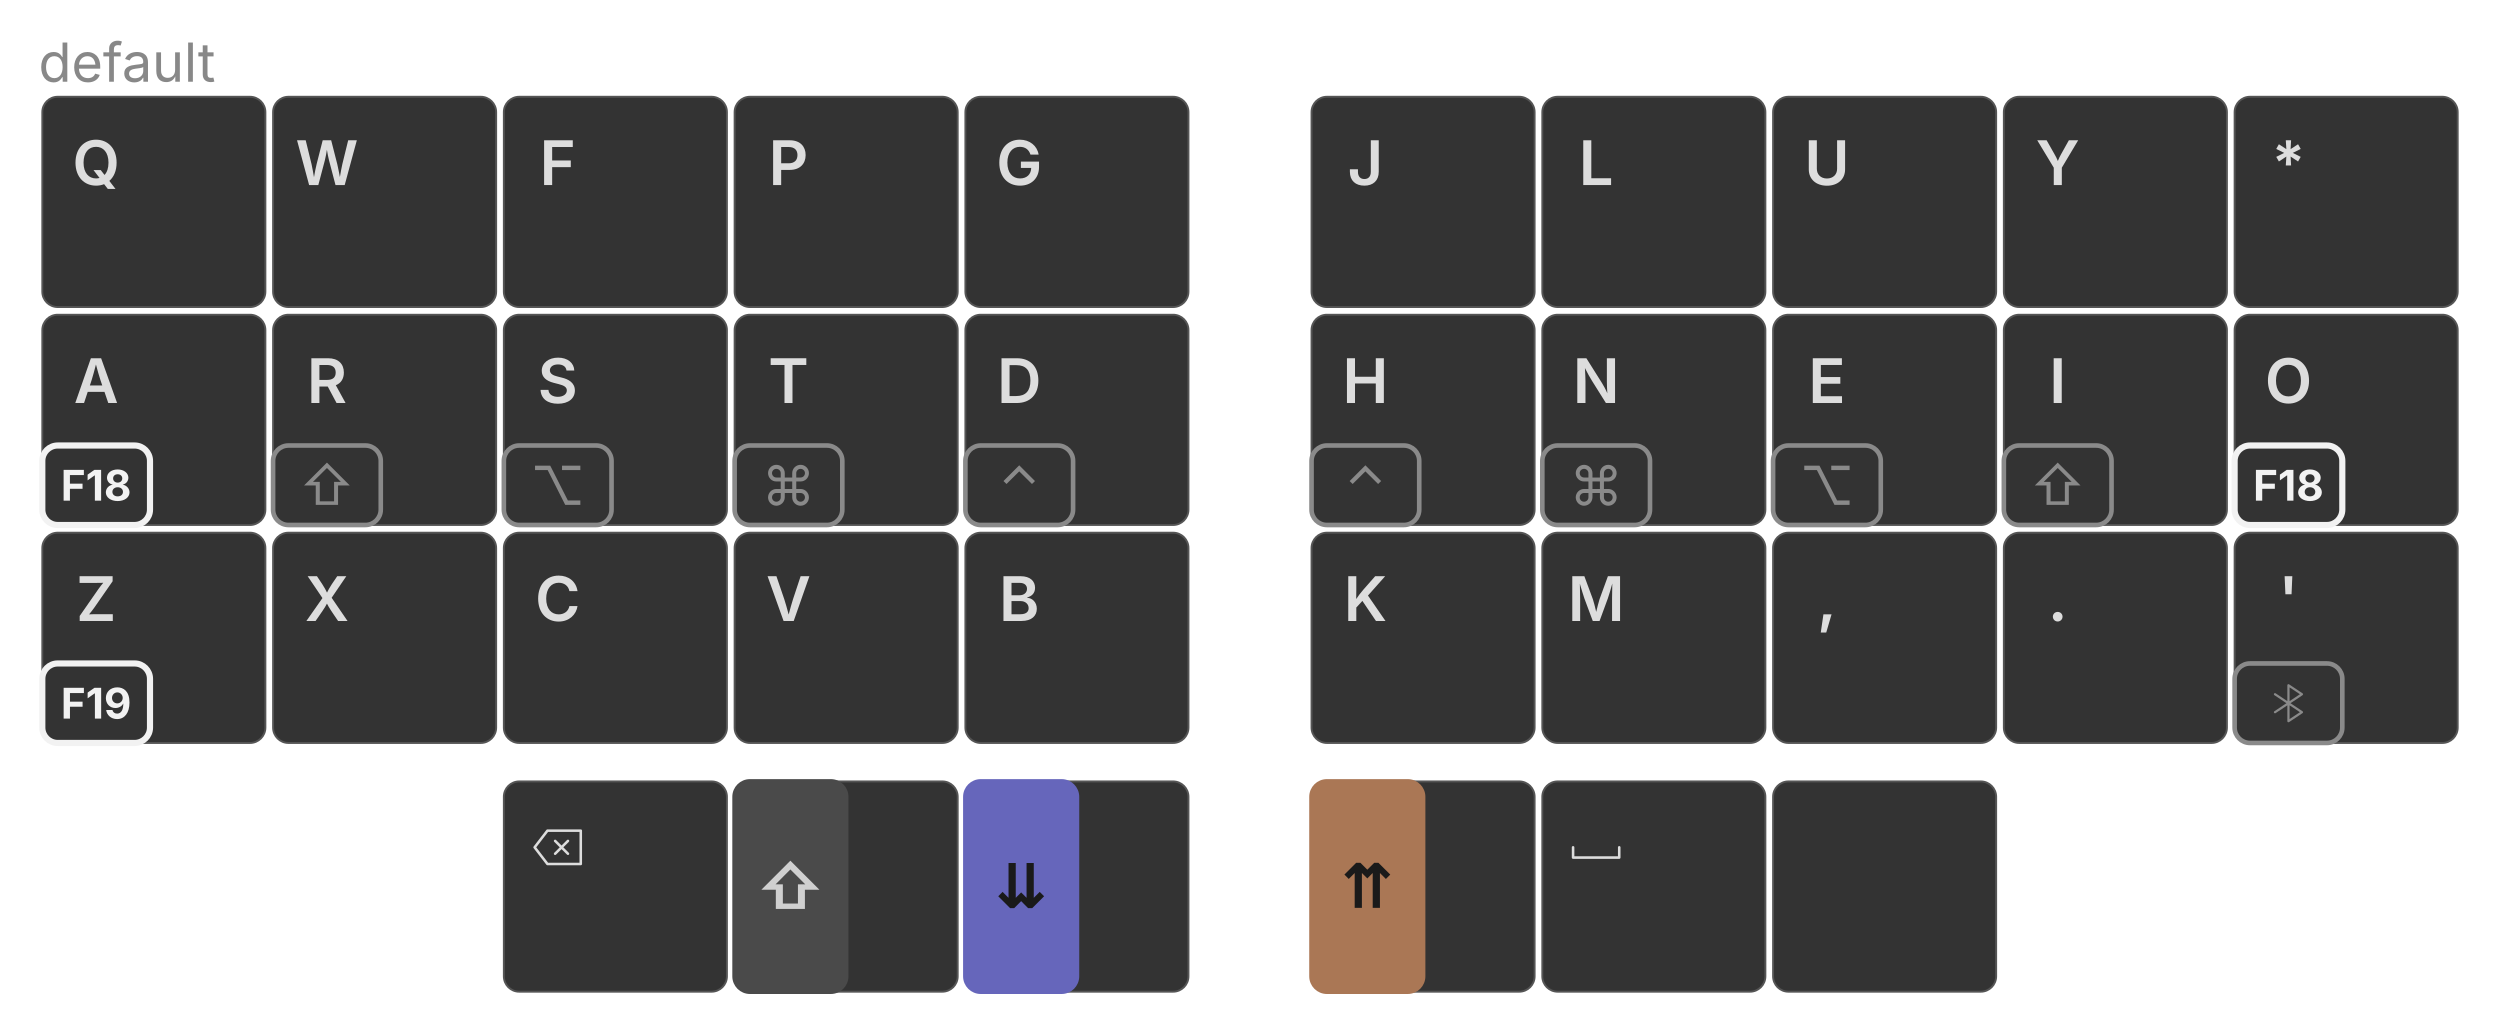
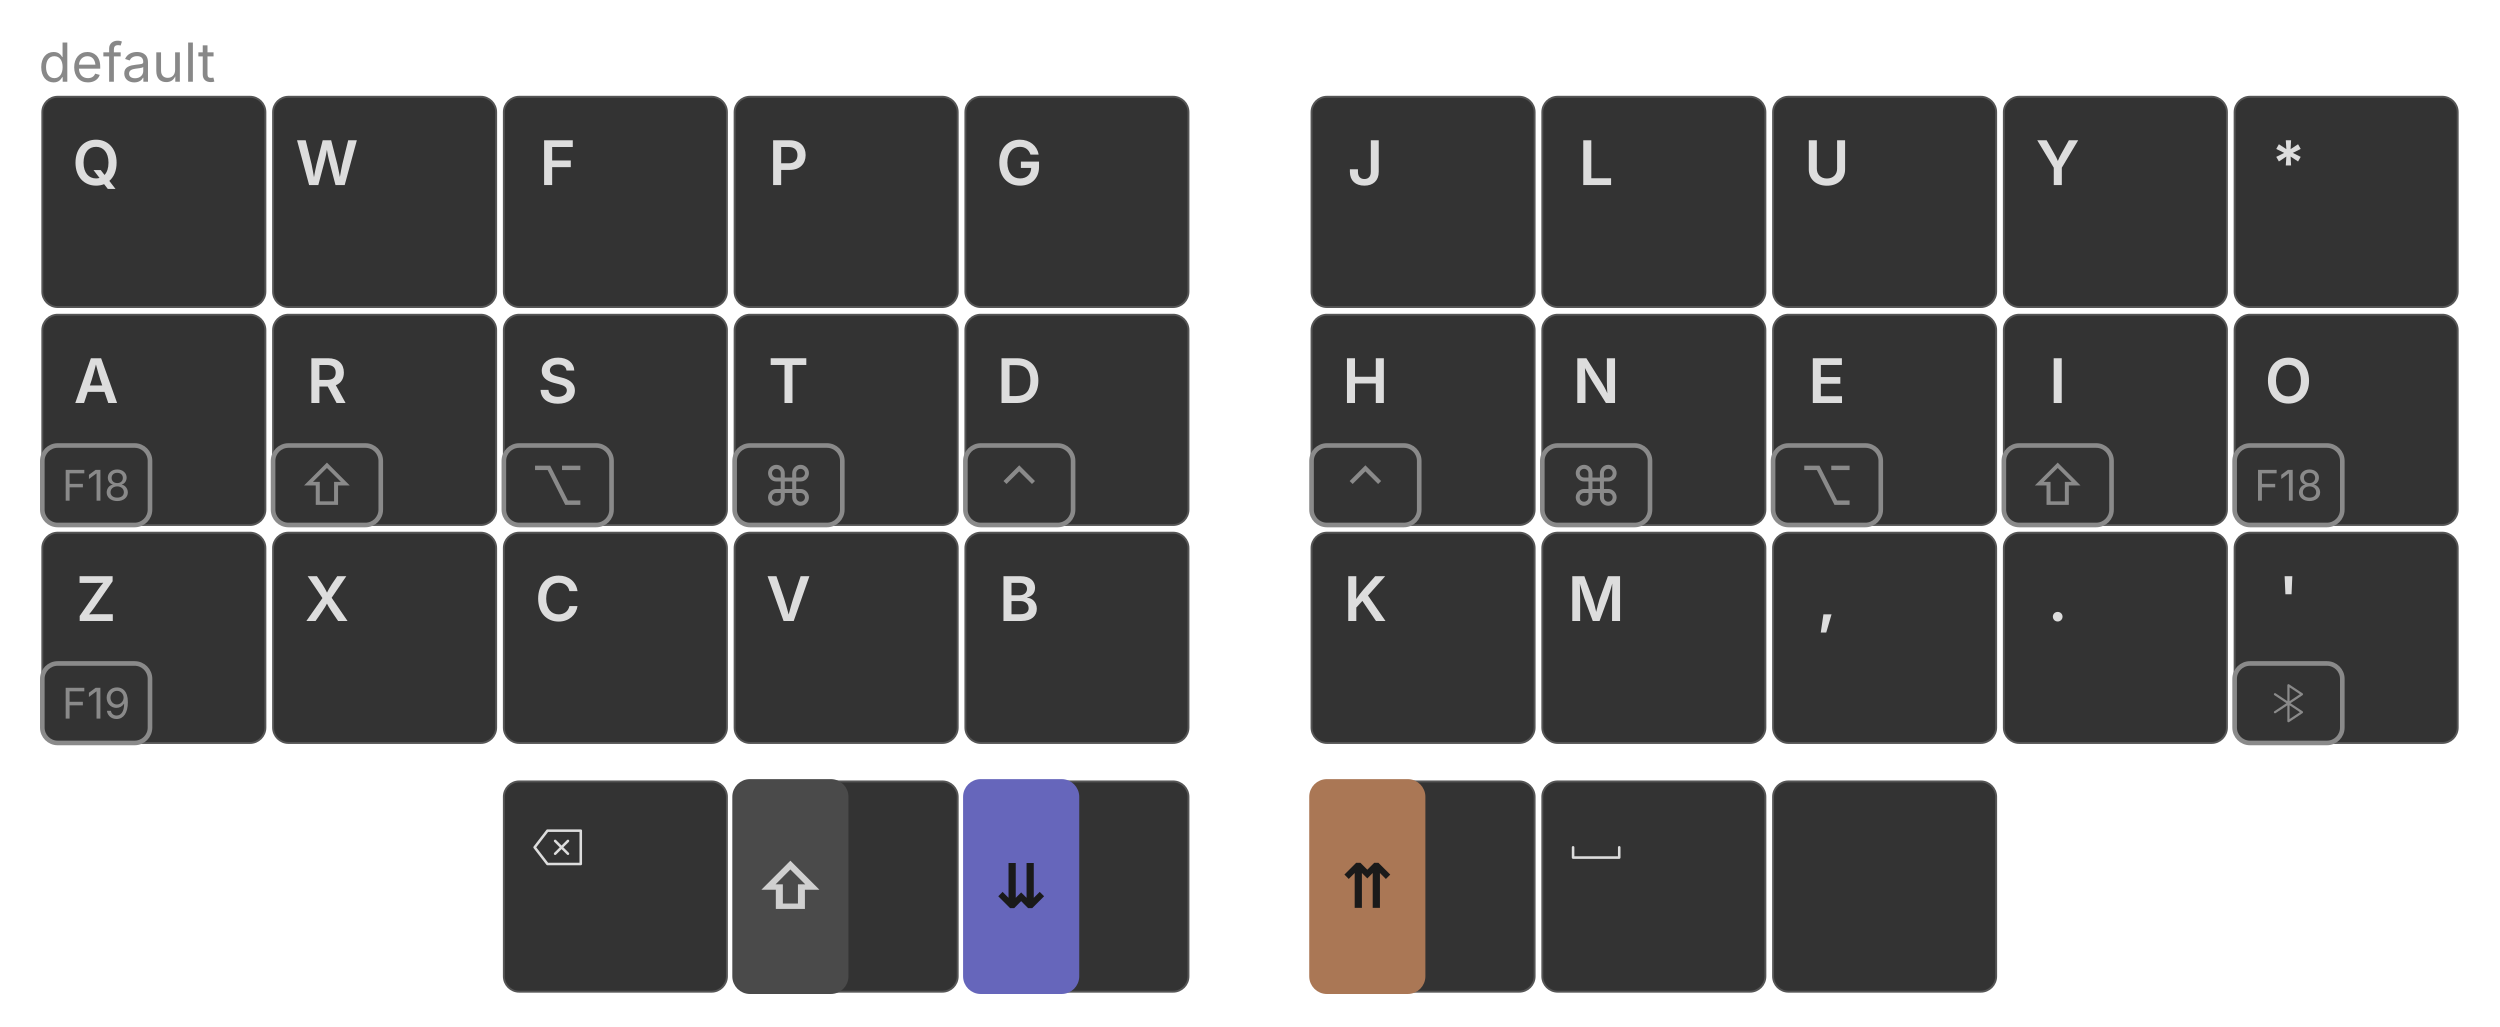
<svg xmlns="http://www.w3.org/2000/svg" class="keymap" width="650" height="267" viewBox="-10 -24 650.0 266.68">
  <style>/* Inter for letters. cairosvg uses only the first family, so marks
       Inter lacks (✦ ⇊ ⇈) set .dejavu; browsers still walk the stack. */
    svg.keymap { background: #1e1e2e;
                 font-family: Inter, "DejaVu Sans", "Segoe UI Symbol",
                              "Apple Symbols", sans-serif; }
    text.dejavu { font-family: "DejaVu Sans", "Segoe UI Symbol",
                  "Apple Symbols", sans-serif; }
    rect.keycap { fill: #333333; stroke: #555555; stroke-width: 0.5px; }
    text { fill: #c8c8c8; text-anchor: middle; dominant-baseline: central; }
    text.base { font-size: 16px; font-weight: 600; fill: #dddddd; }
    text.hold { font-size: 11px; }
    text.sym { font-size: 13px; fill: #9999ff; }
    text.num { font-size: 13px; fill: #ee9944; }
    text.oneshot { font-size: 12px; font-weight: 600; }
    use.glyph { fill: none; stroke: #c8c8c8; stroke-width: 2px;
                stroke-linecap: round; stroke-linejoin: round; }
    use.glyph.base { stroke: #dddddd; }
    use.glyph.sym { stroke: #9999ff; }
    use.glyph.num { stroke: #ee9944; }
    use.glyph.hold.tap-preferred.mod { stroke: #8a8a8a; }
    use.glyph.hold.hold-preferred.mod, use.glyph.oneshot.mod { stroke: #d0d0d0; }
    use.glyph.hold.hold-preferred.sym, use.glyph.oneshot.sym,
    use.glyph.hold.hold-preferred.nav, use.glyph.oneshot.nav { stroke: #1a1a1a; }
    use.glyph.hold.tap-preferred.sym { stroke: #9999ff; }
    use.glyph.hold.tap-preferred.nav { stroke: #ee9944; }
-     use.glyph.hold.instant.mod { stroke: #f2f2f2; }
-     use.glyph.hold.instant.sym { stroke: #c8c8ff; }
-     use.glyph.hold.instant.nav { stroke: #ffbb77; }
    rect.hold-box { stroke-width: 1.2px; }
    rect.hold-box.tap-preferred.mod { fill: none; stroke: #8a8a8a; }
    rect.hold-box.tap-preferred.sym { fill: none; stroke: #9999ff; }
    rect.hold-box.tap-preferred.nav { fill: none; stroke: #ee9944; }
-     rect.hold-box.instant.mod { fill: none; stroke: #f2f2f2; stroke-width: 1.6px; }
-     rect.hold-box.instant.sym { fill: none; stroke: #c8c8ff; stroke-width: 1.6px; }
-     rect.hold-box.instant.nav { fill: none; stroke: #ffbb77; stroke-width: 1.6px; }
    rect.hold-box.hold-preferred.mod { fill: #4a4a4a; stroke: #4a4a4a; }
    rect.hold-box.hold-preferred.sym { fill: #6666bb; stroke: #6666bb; }
    rect.hold-box.hold-preferred.nav { fill: #aa7755; stroke: #aa7755; }
    rect.hold-box.oneshot.mod { fill: #4a4a4a; stroke: #4a4a4a; }
    rect.hold-box.oneshot.sym { fill: #6666bb; stroke: #6666bb; }
    rect.hold-box.oneshot.nav { fill: #aa7755; stroke: #aa7755; }
    text.hold.hold-preferred.mod, text.oneshot.mod { fill: #d0d0d0; font-weight: 700; }
    text.hold.hold-preferred.sym, text.oneshot.sym,
    text.hold.hold-preferred.nav, text.oneshot.nav { fill: #1a1a1a; font-weight: 700; }
    text.hold.tap-preferred { fill: #8a8a8a; }
-     text.hold.instant { fill: #f2f2f2; font-weight: 700; }
    text.hold.symbol { font-size: 14px; }
    text.oneshot.symbol { font-size: 16px; }
    text.title { font-size: 14px; fill: #888888; text-anchor: start; }</style>
  <defs>
    <path id="glyph_backspace" class="symbol" transform="scale(0.333333) translate(-24,-24)" d="M22,19l10,10 M22,29l10-10 M6,24l10,13h26v-26h-26z" />
    <path id="glyph_delete-word" class="symbol" transform="scale(0.333333) translate(-24,-24)" d="M22,19l10,10 M22,29l10-10 M6,24l10,13h26v-26h-26z M6,17l-6,7,6,7" />
    <path id="glyph_return" class="symbol" transform="scale(0.333333) translate(-24,-24)" d="M42,13V27H6 m8-8l-8,8l8,8" />
    <path id="glyph_space" class="symbol" transform="scale(0.333333) translate(-24,-24)" d="M42,24V32H6V24" />
    <path id="glyph_escape" class="symbol" transform="scale(0.333333) translate(-24,-24)" d="M24,24l-18-18 m0,10v-10h10 M24,6A18,18,0,1,1,6,24" />
    <path id="glyph_up" class="symbol" transform="scale(0.333333) translate(-24,-24)" d="M24,42v-36 m-8,6l8-8l8,8" />
    <path id="glyph_down" class="symbol" transform="scale(0.333333) translate(-24,-24)" d="M24,6v36 m-8,-6l8,8l8-8" />
    <path id="glyph_left" class="symbol" transform="scale(0.333333) translate(-24,-24)" d="M42,24h-36 m6-8l-8,8l8,8" />
    <path id="glyph_right" class="symbol" transform="scale(0.333333) translate(-24,-24)" d="M6,24h36 m-6-8l8,8l-8,8" />
    <path id="glyph_tab" class="symbol" transform="scale(0.333333) translate(-24,-24)" d="M6,12H32m-5-6l7,6l-7,6 M6,36H32m-5-6l7,6l-7,6 M42,8v32" />
    <path id="glyph_btab" class="symbol" transform="scale(0.333333) translate(-24,-24)" d="M42,12H16m5-6l-7,6l7,6 M42,36H16m5-6l-7,6l7,6 M6,8v32" />
    <path id="glyph_home" class="symbol" transform="scale(0.333333) translate(-24,-24)" d="M8,10v28 M8,16h32 M8,32h20" />
    <path id="glyph_end" class="symbol" transform="scale(0.333333) translate(-24,-24)" d="M40,10v28 M8,16h32 M20,32h20" />
    <path id="glyph_word-left" class="symbol" transform="scale(0.333333) translate(-24,-24)" d="M22,24h-16m6-8l-8,8l8,8 M26,17h16v14h-16z" />
    <path id="glyph_word-right" class="symbol" transform="scale(0.333333) translate(-24,-24)" d="M6,17h16v14h-16z M26,24h16m-6-8l8,8l-8,8" />
    <path id="glyph_hist-back" class="symbol" transform="scale(0.333333) translate(-24,-24)" d="M36,32A14,14 0 1 0 24,12m8-8l-8,8l8,8" />
    <path id="glyph_hist-fwd" class="symbol" transform="scale(0.333333) translate(-24,-24)" d="M12,32A14,14 0 1 1 24,12m-8-8l8,8l-8,8" />
    <path id="glyph_app-tab-prev" class="symbol" transform="scale(0.333333) translate(-24,-24)" d="M6,10h18v10h18v20H6z" />
    <path id="glyph_app-tab-next" class="symbol" transform="scale(0.333333) translate(-24,-24)" d="M6,20h18v-10h18v30H6z" />
    <path id="glyph_bluetooth" class="symbol" transform="scale(0.333333) translate(-24,-24)" d="M12,16 L36,32 L24,40 L24,8 L36,16 L12,32" />
  </defs>
  <text class="title" x="0" y="-8">default</text>
  <g transform="translate(0.00,0.00)">
    <rect class="keycap" x="1.0" y="1.0" width="58.0" height="54.67" rx="4.0" ry="4.0" />
    <text class="base" x="15.0" y="18.134">Q</text>
  </g>
  <g transform="translate(60.00,0.00)">
    <rect class="keycap" x="1.0" y="1.0" width="58.0" height="54.67" rx="4.0" ry="4.0" />
    <text class="base" x="15.0" y="18.134">W</text>
  </g>
  <g transform="translate(120.00,0.00)">
    <rect class="keycap" x="1.0" y="1.0" width="58.0" height="54.67" rx="4.0" ry="4.0" />
    <text class="base" x="15.0" y="18.134">F</text>
  </g>
  <g transform="translate(180.00,0.00)">
    <rect class="keycap" x="1.0" y="1.0" width="58.0" height="54.67" rx="4.0" ry="4.0" />
    <text class="base" x="15.0" y="18.134">P</text>
  </g>
  <g transform="translate(240.00,0.00)">
    <rect class="keycap" x="1.0" y="1.0" width="58.0" height="54.67" rx="4.0" ry="4.0" />
    <text class="base" x="15.0" y="18.134">G</text>
  </g>
  <g transform="translate(330.00,0.00)">
    <rect class="keycap" x="1.0" y="1.0" width="58.0" height="54.67" rx="4.0" ry="4.0" />
    <text class="base" x="15.0" y="18.134">J</text>
  </g>
  <g transform="translate(390.00,0.00)">
    <rect class="keycap" x="1.0" y="1.0" width="58.0" height="54.67" rx="4.0" ry="4.0" />
    <text class="base" x="15.0" y="18.134">L</text>
  </g>
  <g transform="translate(450.00,0.00)">
    <rect class="keycap" x="1.0" y="1.0" width="58.0" height="54.67" rx="4.0" ry="4.0" />
    <text class="base" x="15.0" y="18.134">U</text>
  </g>
  <g transform="translate(510.00,0.00)">
    <rect class="keycap" x="1.0" y="1.0" width="58.0" height="54.67" rx="4.0" ry="4.0" />
    <text class="base" x="15.0" y="18.134">Y</text>
  </g>
  <g transform="translate(570.00,0.00)">
    <rect class="keycap" x="1.0" y="1.0" width="58.0" height="54.67" rx="4.0" ry="4.0" />
    <text class="base" x="15.0" y="18.134">*</text>
  </g>
  <g transform="translate(0.00,56.67)">
    <rect class="keycap" x="1.0" y="1.0" width="58.0" height="54.67" rx="4.0" ry="4.0" />
-     <rect class="hold-box instant mod" x="1.0" y="35.002" width="28.0" height="20.668" rx="4.0" ry="4.0" />
+     <rect class="hold-box tap-preferred mod" x="1.0" y="35.002" width="28.0" height="20.668" rx="4.0" ry="4.0" />
    <text class="base" x="15.0" y="18.134">A</text>
-     <text class="hold instant mod" x="15.0" y="45.336">F18</text>
+     <text class="hold tap-preferred mod" x="15.0" y="45.336">F18</text>
  </g>
  <g transform="translate(60.00,56.67)">
    <rect class="keycap" x="1.0" y="1.0" width="58.0" height="54.67" rx="4.0" ry="4.0" />
    <rect class="hold-box tap-preferred mod" x="1.0" y="35.002" width="28.0" height="20.668" rx="4.0" ry="4.0" />
    <text class="base" x="15.0" y="18.134">R</text>
    <text class="hold tap-preferred mod symbol" x="15.0" y="45.336">⇧</text>
  </g>
  <g transform="translate(120.00,56.67)">
    <rect class="keycap" x="1.0" y="1.0" width="58.0" height="54.67" rx="4.0" ry="4.0" />
    <rect class="hold-box tap-preferred mod" x="1.0" y="35.002" width="28.0" height="20.668" rx="4.0" ry="4.0" />
    <text class="base" x="15.0" y="18.134">S</text>
    <text class="hold tap-preferred mod symbol" x="15.0" y="45.336">⌥</text>
  </g>
  <g transform="translate(180.00,56.67)">
    <rect class="keycap" x="1.0" y="1.0" width="58.0" height="54.67" rx="4.0" ry="4.0" />
    <rect class="hold-box tap-preferred mod" x="1.0" y="35.002" width="28.0" height="20.668" rx="4.0" ry="4.0" />
    <text class="base" x="15.0" y="18.134">T</text>
    <text class="hold tap-preferred mod symbol" x="15.0" y="45.336">⌘</text>
  </g>
  <g transform="translate(240.00,56.67)">
    <rect class="keycap" x="1.0" y="1.0" width="58.0" height="54.67" rx="4.0" ry="4.0" />
    <rect class="hold-box tap-preferred mod" x="1.0" y="35.002" width="28.0" height="20.668" rx="4.0" ry="4.0" />
    <text class="base" x="15.0" y="18.134">D</text>
    <text class="hold tap-preferred mod symbol" x="15.0" y="45.336">⌃</text>
  </g>
  <g transform="translate(330.00,56.67)">
    <rect class="keycap" x="1.0" y="1.0" width="58.0" height="54.67" rx="4.0" ry="4.0" />
    <rect class="hold-box tap-preferred mod" x="1.0" y="35.002" width="28.0" height="20.668" rx="4.0" ry="4.0" />
    <text class="base" x="15.0" y="18.134">H</text>
    <text class="hold tap-preferred mod symbol" x="15.0" y="45.336">⌃</text>
  </g>
  <g transform="translate(390.00,56.67)">
    <rect class="keycap" x="1.0" y="1.0" width="58.0" height="54.67" rx="4.0" ry="4.0" />
    <rect class="hold-box tap-preferred mod" x="1.0" y="35.002" width="28.0" height="20.668" rx="4.0" ry="4.0" />
    <text class="base" x="15.0" y="18.134">N</text>
    <text class="hold tap-preferred mod symbol" x="15.0" y="45.336">⌘</text>
  </g>
  <g transform="translate(450.00,56.67)">
    <rect class="keycap" x="1.0" y="1.0" width="58.0" height="54.67" rx="4.0" ry="4.0" />
    <rect class="hold-box tap-preferred mod" x="1.0" y="35.002" width="28.0" height="20.668" rx="4.0" ry="4.0" />
    <text class="base" x="15.0" y="18.134">E</text>
    <text class="hold tap-preferred mod symbol" x="15.0" y="45.336">⌥</text>
  </g>
  <g transform="translate(510.00,56.67)">
    <rect class="keycap" x="1.0" y="1.0" width="58.0" height="54.67" rx="4.0" ry="4.0" />
    <rect class="hold-box tap-preferred mod" x="1.0" y="35.002" width="28.0" height="20.668" rx="4.0" ry="4.0" />
    <text class="base" x="15.0" y="18.134">I</text>
    <text class="hold tap-preferred mod symbol" x="15.0" y="45.336">⇧</text>
  </g>
  <g transform="translate(570.00,56.67)">
    <rect class="keycap" x="1.0" y="1.0" width="58.0" height="54.67" rx="4.0" ry="4.0" />
-     <rect class="hold-box instant mod" x="1.0" y="35.002" width="28.0" height="20.668" rx="4.0" ry="4.0" />
+     <rect class="hold-box tap-preferred mod" x="1.0" y="35.002" width="28.0" height="20.668" rx="4.0" ry="4.0" />
    <text class="base" x="15.0" y="18.134">O</text>
-     <text class="hold instant mod" x="15.0" y="45.336">F18</text>
+     <text class="hold tap-preferred mod" x="15.0" y="45.336">F18</text>
  </g>
  <g transform="translate(0.00,113.34)">
    <rect class="keycap" x="1.0" y="1.0" width="58.0" height="54.67" rx="4.0" ry="4.0" />
-     <rect class="hold-box instant mod" x="1.0" y="35.002" width="28.0" height="20.668" rx="4.0" ry="4.0" />
+     <rect class="hold-box tap-preferred mod" x="1.0" y="35.002" width="28.0" height="20.668" rx="4.0" ry="4.0" />
    <text class="base" x="15.0" y="18.134">Z</text>
-     <text class="hold instant mod" x="15.0" y="45.336">F19</text>
+     <text class="hold tap-preferred mod" x="15.0" y="45.336">F19</text>
  </g>
  <g transform="translate(60.00,113.34)">
    <rect class="keycap" x="1.0" y="1.0" width="58.0" height="54.67" rx="4.0" ry="4.0" />
    <text class="base" x="15.0" y="18.134">X</text>
  </g>
  <g transform="translate(120.00,113.34)">
    <rect class="keycap" x="1.0" y="1.0" width="58.0" height="54.67" rx="4.0" ry="4.0" />
    <text class="base" x="15.0" y="18.134">C</text>
  </g>
  <g transform="translate(180.00,113.34)">
    <rect class="keycap" x="1.0" y="1.0" width="58.0" height="54.67" rx="4.0" ry="4.0" />
    <text class="base" x="15.0" y="18.134">V</text>
  </g>
  <g transform="translate(240.00,113.34)">
    <rect class="keycap" x="1.0" y="1.0" width="58.0" height="54.67" rx="4.0" ry="4.0" />
    <text class="base" x="15.0" y="18.134">B</text>
  </g>
  <g transform="translate(330.00,113.34)">
    <rect class="keycap" x="1.0" y="1.0" width="58.0" height="54.67" rx="4.0" ry="4.0" />
    <text class="base" x="15.0" y="18.134">K</text>
  </g>
  <g transform="translate(390.00,113.34)">
    <rect class="keycap" x="1.0" y="1.0" width="58.0" height="54.67" rx="4.0" ry="4.0" />
    <text class="base" x="15.0" y="18.134">M</text>
  </g>
  <g transform="translate(450.00,113.34)">
    <rect class="keycap" x="1.0" y="1.0" width="58.0" height="54.67" rx="4.0" ry="4.0" />
    <text class="base" x="15.0" y="18.134">,</text>
  </g>
  <g transform="translate(510.00,113.34)">
    <rect class="keycap" x="1.0" y="1.0" width="58.0" height="54.67" rx="4.0" ry="4.0" />
    <text class="base" x="15.0" y="18.134">.</text>
  </g>
  <g transform="translate(570.00,113.34)">
    <rect class="keycap" x="1.0" y="1.0" width="58.0" height="54.67" rx="4.0" ry="4.0" />
    <rect class="hold-box tap-preferred mod" x="1.0" y="35.002" width="28.0" height="20.668" rx="4.0" ry="4.0" />
    <text class="base" x="15.0" y="18.134">'</text>
    <g transform="translate(15.0,45.336) scale(0.875)">
      <use class="glyph hold tap-preferred mod" href="#glyph_bluetooth" />
    </g>
  </g>
  <g transform="translate(120.00,178.01)">
    <rect class="keycap" x="1.0" y="1.0" width="58.0" height="54.67" rx="4.0" ry="4.0" />
    <use class="glyph base" href="#glyph_backspace" x="15.0" y="18.134" />
  </g>
  <g transform="translate(180.00,178.01)">
    <rect class="keycap" x="1.0" y="1.0" width="58.0" height="54.67" rx="4.0" ry="4.0" />
    <rect class="hold-box oneshot mod" x="1.0" y="1.0" width="29.0" height="54.67" rx="4.0" ry="4.0" />
    <text class="oneshot symbol mod" x="15.5" y="28.335">⇧</text>
  </g>
  <g transform="translate(240.00,178.01)">
    <rect class="keycap" x="1.0" y="1.0" width="58.0" height="54.67" rx="4.0" ry="4.0" />
    <rect class="hold-box oneshot sym" x="1.0" y="1.0" width="29.0" height="54.67" rx="4.0" ry="4.0" />
    <text class="oneshot symbol sym dejavu" x="15.5" y="28.335">⇊</text>
  </g>
  <g transform="translate(330.00,178.01)">
    <rect class="keycap" x="1.0" y="1.0" width="58.0" height="54.67" rx="4.0" ry="4.0" />
    <rect class="hold-box oneshot nav" x="1.0" y="1.0" width="29.0" height="54.67" rx="4.0" ry="4.0" />
    <text class="oneshot symbol nav dejavu" x="15.5" y="28.335">⇈</text>
  </g>
  <g transform="translate(390.00,178.01)">
    <rect class="keycap" x="1.0" y="1.0" width="58.0" height="54.67" rx="4.0" ry="4.0" />
    <use class="glyph base" href="#glyph_space" x="15.0" y="18.134" />
  </g>
  <g transform="translate(450.00,178.01)">
    <rect class="keycap" x="1.0" y="1.0" width="58.0" height="54.67" rx="4.0" ry="4.0" />
  </g>
</svg>
